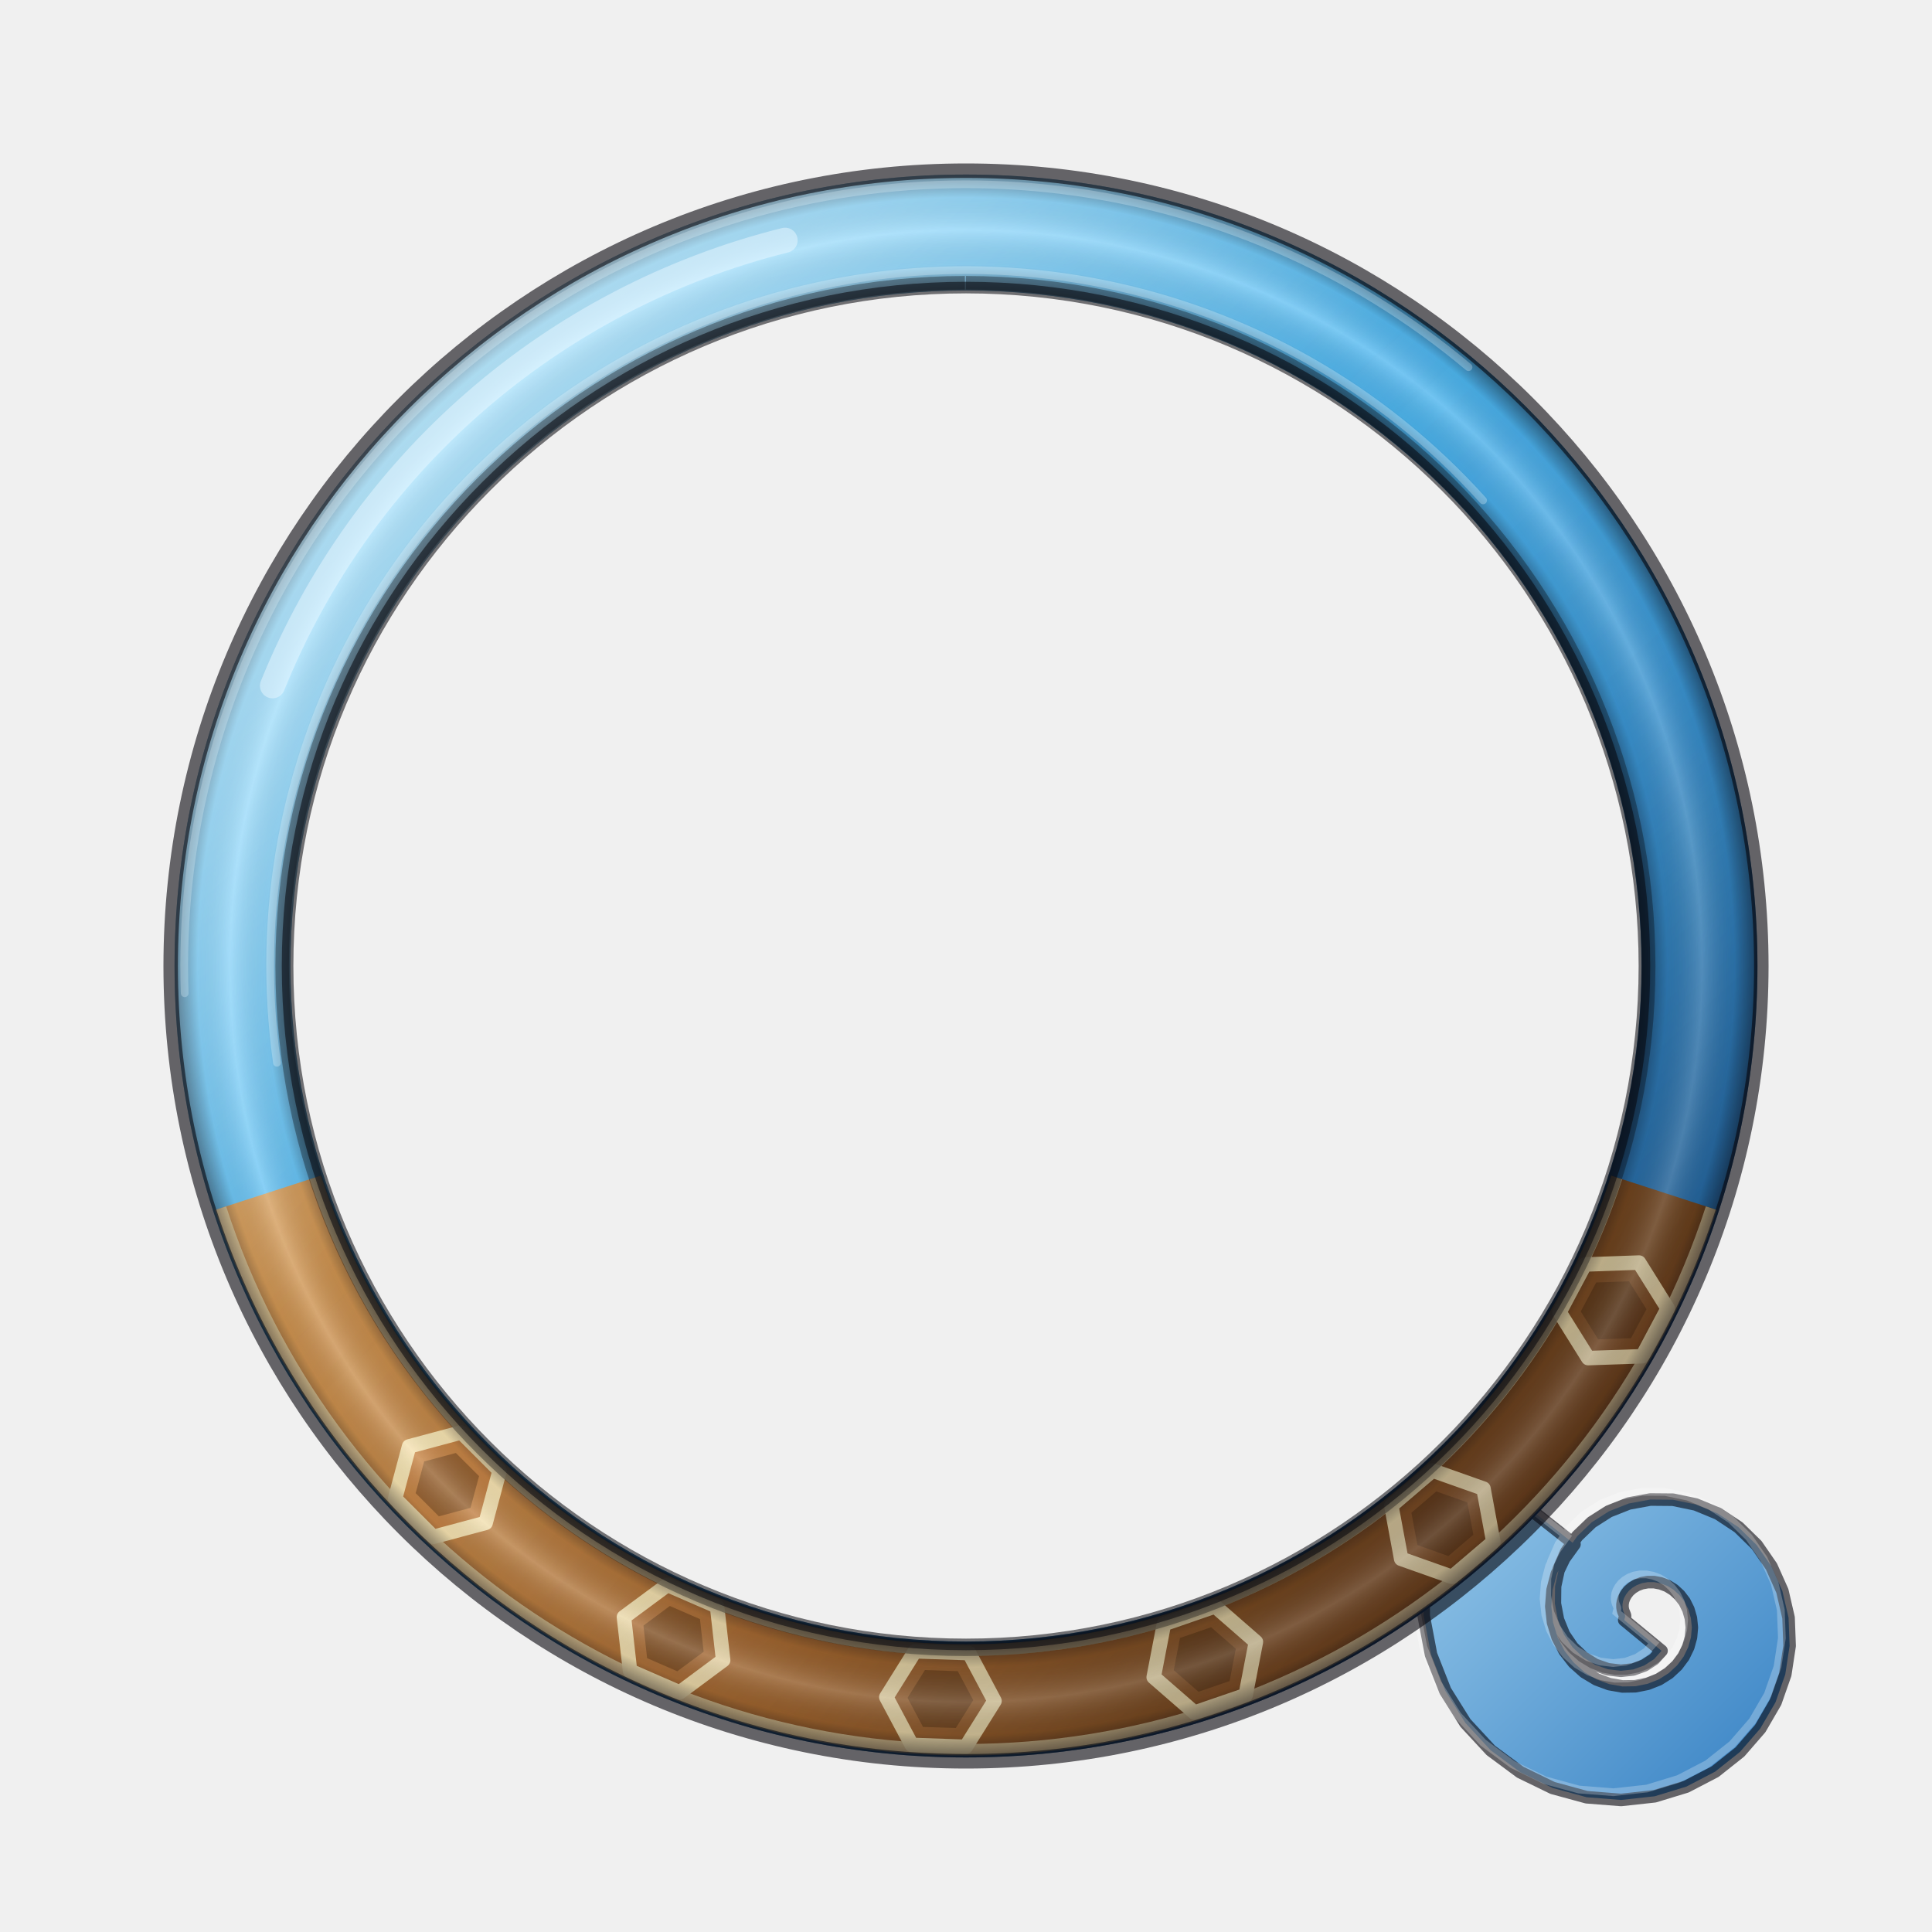
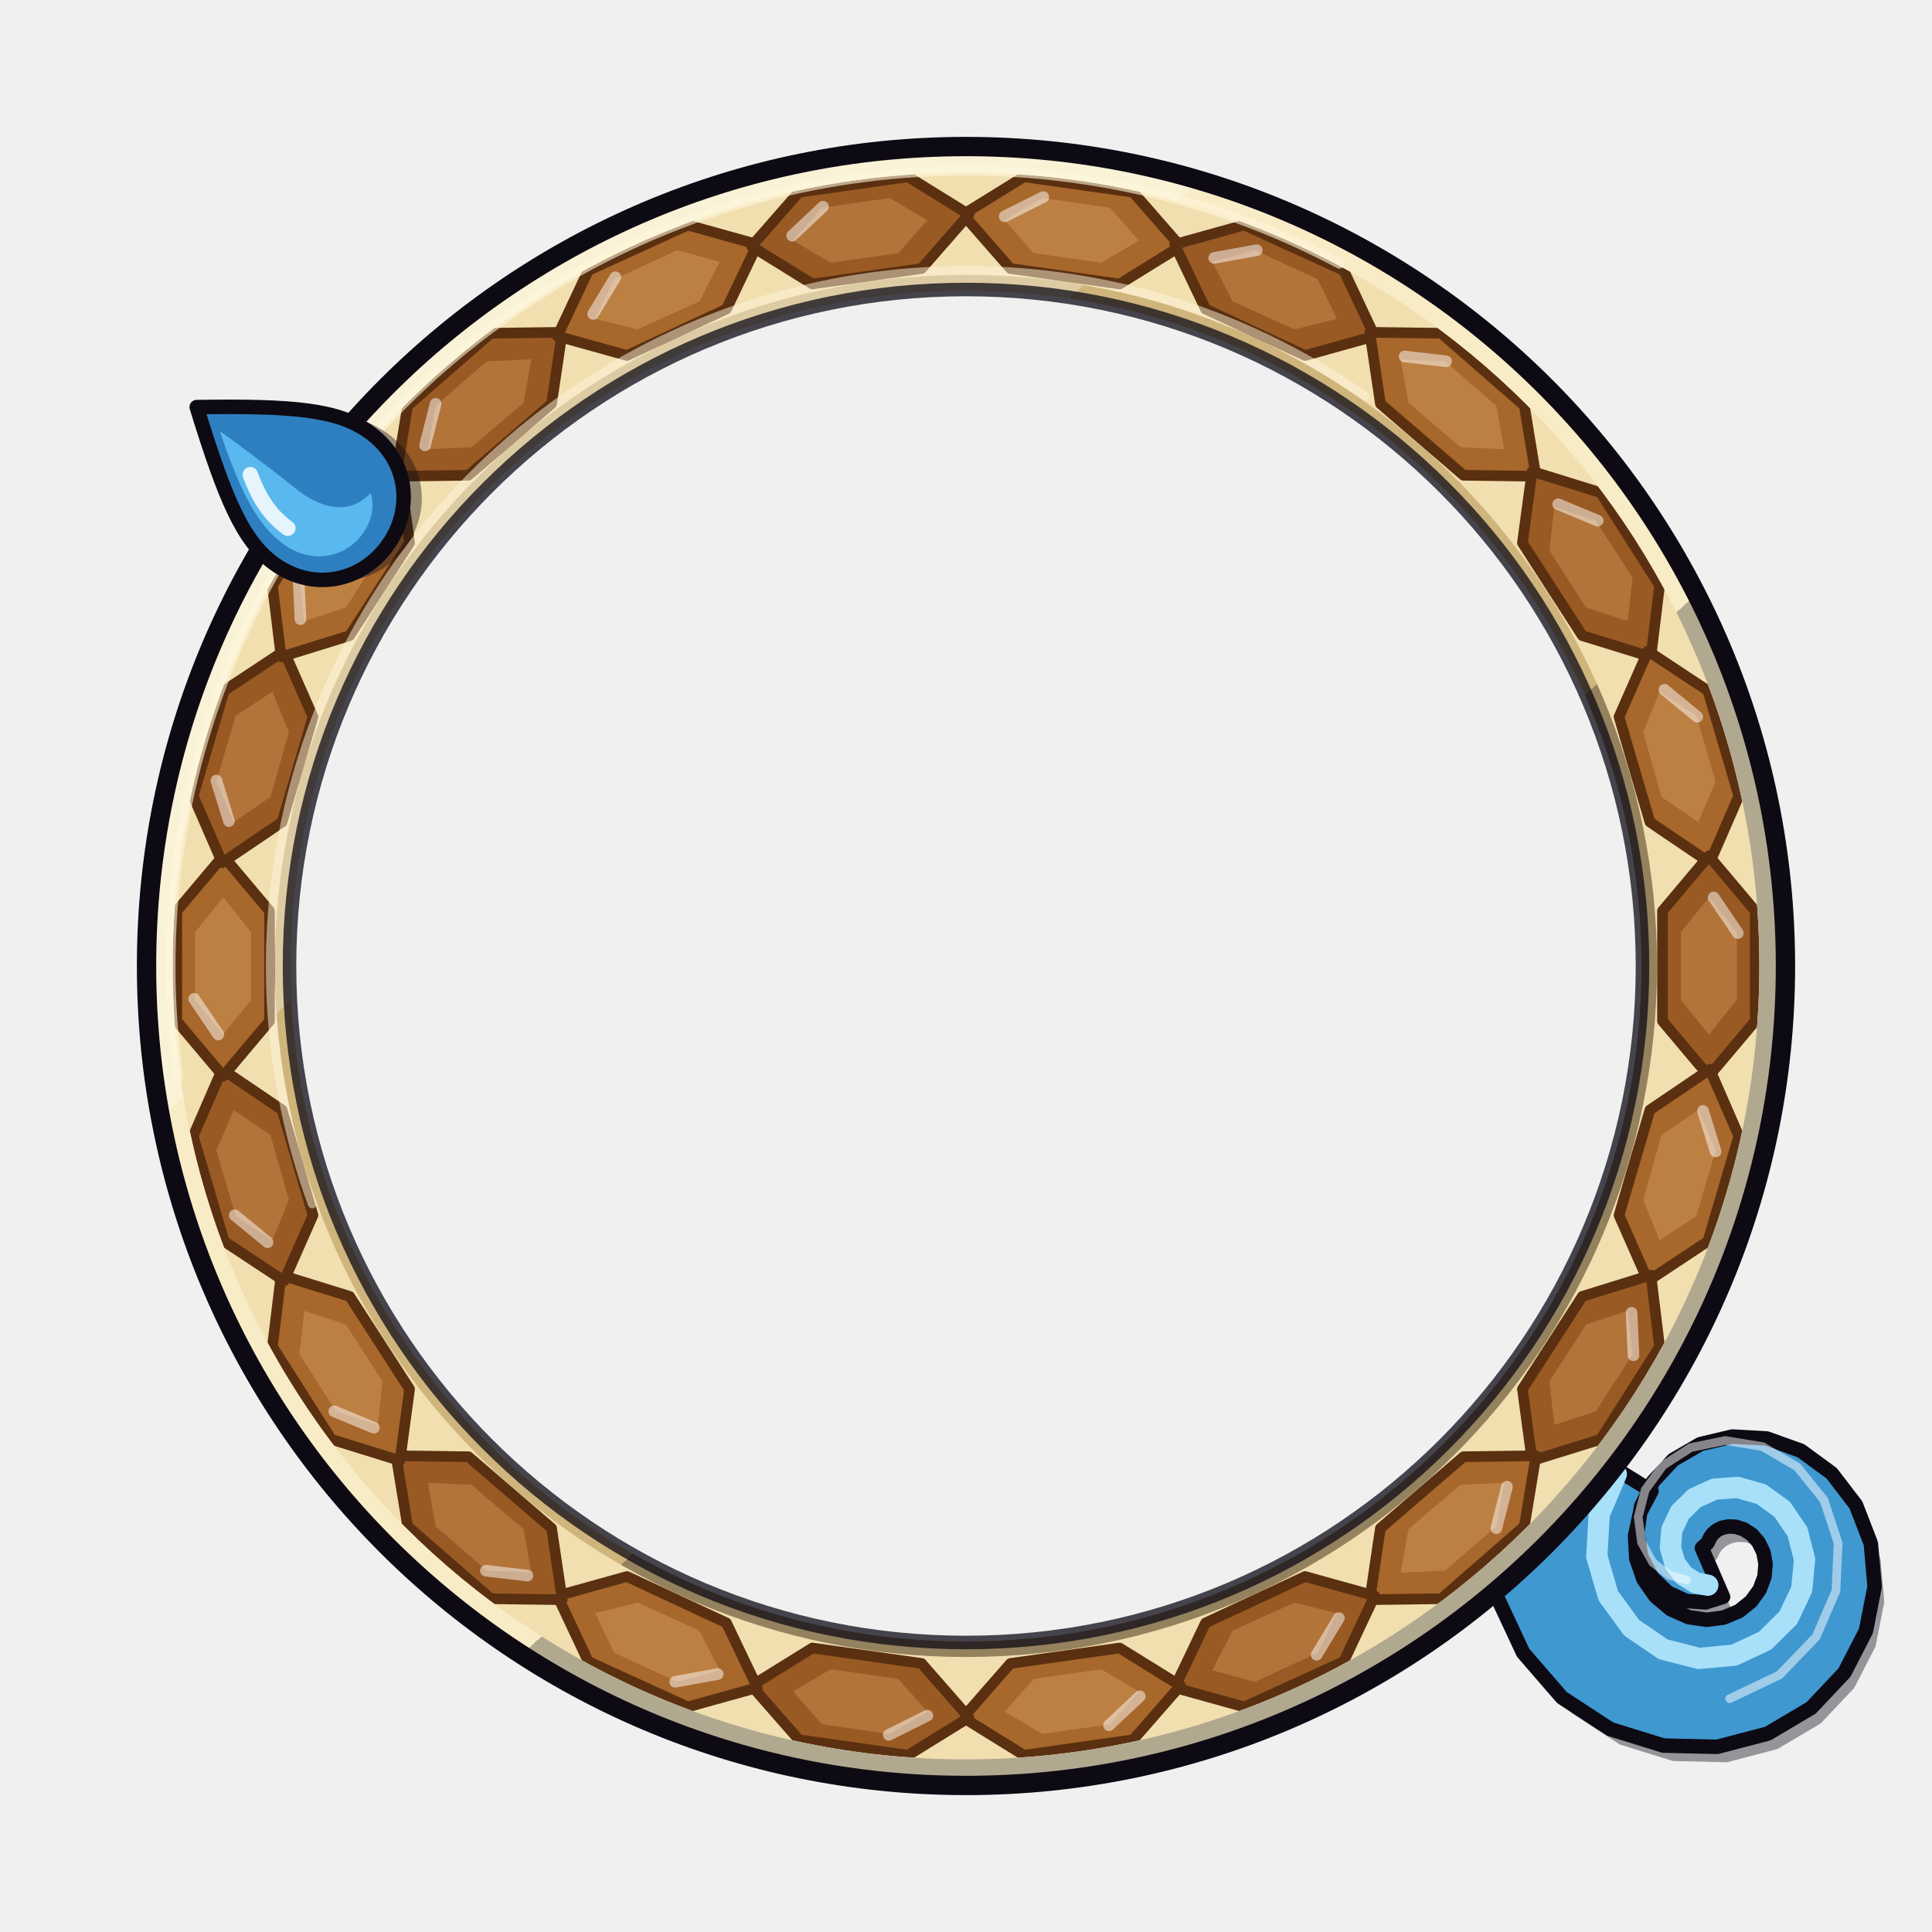
<svg xmlns="http://www.w3.org/2000/svg" viewBox="0 0 200 200" width="200" height="200">
  <defs>
-     <linearGradient id="sb" gradientUnits="userSpaceOnUse" x1="30" y1="22" x2="172" y2="178">
-       <stop offset="0" stop-color="#a8e6ff" />
-       <stop offset="0.45" stop-color="#4bb4ee" />
-       <stop offset="1" stop-color="#1f64ac" />
+     <linearGradient id="ss" gradientUnits="userSpaceOnUse" x1="26" y1="18" x2="174" y2="182">
+       <stop offset="0" stop-color="#fff" stop-opacity="0.3" />
+       <stop offset="0.3" stop-color="#fff" stop-opacity="0.3" />
+       <stop offset="0.3" stop-color="#fff" stop-opacity="0" />
+       <stop offset="0.6" stop-color="#fff" stop-opacity="0" />
+       <stop offset="0.6" stop-color="#0d0a14" stop-opacity="0.3" />
+       <stop offset="1" stop-color="#0d0a14" stop-opacity="0.3" />
    </linearGradient>
-     <radialGradient id="ts" gradientUnits="userSpaceOnUse" cx="100" cy="100" r="81.929">
-       <stop offset="0.854" stop-color="#07060c" stop-opacity="0.5" />
-       <stop offset="0.886" stop-color="#07060c" stop-opacity="0.07" />
-       <stop offset="0.93" stop-color="#fff" stop-opacity="0.2" />
-       <stop offset="0.971" stop-color="#07060c" stop-opacity="0.07" />
-       <stop offset="1" stop-color="#07060c" stop-opacity="0.5" />
-     </radialGradient>
-     <linearGradient id="tl" gradientUnits="userSpaceOnUse" x1="30" y1="22" x2="172" y2="178">
-       <stop offset="0" stop-color="#fff" stop-opacity="0.45" />
-       <stop offset="0.4" stop-color="#fff" stop-opacity="0" />
-       <stop offset="0.62" stop-color="#07060c" stop-opacity="0.04" />
-       <stop offset="1" stop-color="#07060c" stop-opacity="0.34" />
-     </linearGradient>
-     <linearGradient id="ss" gradientUnits="userSpaceOnUse" x1="30" y1="100" x2="170" y2="200">
-       <stop offset="0" stop-color="#d9a05a" />
-       <stop offset="0.5" stop-color="#a96a30" />
-       <stop offset="1" stop-color="#5e3512" />
-     </linearGradient>
-     <linearGradient id="sh" gradientUnits="userSpaceOnUse" x1="30" y1="100" x2="170" y2="200">
-       <stop offset="0" stop-color="#e49a52" />
-       <stop offset="1" stop-color="#6e3e16" />
-     </linearGradient>
-     <linearGradient id="st" gradientUnits="userSpaceOnUse" x1="130" y1="130" x2="190" y2="190">
-       <stop offset="0" stop-color="#cdf1ff" />
-       <stop offset="1" stop-color="#2a78bf" />
-     </linearGradient>
+     <clipPath id="sc">
+       <path d="M17.87 100A82.13 82.13 0 1 1 182.13 100A82.13 82.13 0 1 1 17.87 100ZM28.47 100A71.53 71.53 0 1 0 171.53 100A71.53 71.53 0 1 0 28.47 100Z" clip-rule="evenodd" />
+     </clipPath>
  </defs>
-   <path d="M168.14 167.71L168.18 167.54L168.22 167.42L168.23 167.32L168.22 167.22L168.18 167.12L168.13 166.99L168.06 166.83L168 166.63L167.96 166.38L167.96 166.09L168.01 165.76L168.13 165.41L168.33 165.05L168.61 164.69L168.98 164.37L169.44 164.09L169.97 163.89L170.58 163.78L171.23 163.78L171.91 163.91L172.6 164.17L173.26 164.58L173.86 165.13L174.38 165.81L174.78 166.61L175.04 167.51L175.14 168.48L175.05 169.49L174.77 170.5L174.29 171.49L173.61 172.4L172.75 173.2L171.72 173.85L170.55 174.31L169.28 174.56L167.95 174.58L166.59 174.34L165.27 173.85L164.02 173.1L162.9 172.1L161.96 170.89L161.24 169.49L160.77 167.95L160.59 166.3L160.72 164.61L161.16 162.93L161.93 161.33L162.99 159.86L152 151.19L149.69 154.92L148.14 158.94L147.37 163.1L147.38 167.27L148.14 171.28L149.61 175.02L151.7 178.36L154.33 181.2L157.38 183.46L160.73 185.09L164.25 186.05L167.81 186.33L171.29 185.95L174.57 184.95L177.55 183.4L180.12 181.36L182.22 178.94L183.8 176.22L184.81 173.34L185.26 170.38L185.15 167.46L184.51 164.69L183.38 162.16L181.85 159.94L179.97 158.1L177.84 156.69L175.54 155.74L173.18 155.25L170.84 155.23L168.61 155.64L166.56 156.45L164.77 157.59L163.28 159.02L162.14 160.65L161.37 162.41L160.98 164.21L160.96 166L161.28 167.68L161.9 169.21L162.79 170.52L163.89 171.57L165.13 172.34L166.45 172.8L167.79 172.96L169.07 172.82L170.23 172.4L171.23 171.75L172 170.89Z" fill="url(#st)" stroke="#07060c" stroke-opacity=".6" stroke-width="1.3" stroke-linejoin="round" />
-   <path d="M168.14 167.71L168.18 167.54L168.22 167.42L168.23 167.32L168.22 167.22L168.18 167.12L168.13 166.99L168.06 166.83L168 166.63L167.96 166.38L167.96 166.09L168.01 165.76L168.13 165.41L168.33 165.05L168.61 164.69L168.98 164.37L169.44 164.09L169.97 163.89L170.58 163.78L171.23 163.78L171.91 163.91L172.6 164.17L173.26 164.58L173.86 165.13L174.38 165.81L174.78 166.61L175.04 167.51L175.14 168.48L175.05 169.49L174.77 170.5L174.29 171.49L173.61 172.4L172.75 173.2L171.72 173.85L170.55 174.31L169.28 174.56L167.95 174.58L166.59 174.34L165.27 173.85L164.02 173.1L162.9 172.1L161.96 170.89L161.24 169.49L160.77 167.95L160.59 166.3L160.72 164.61L161.16 162.93L161.93 161.33L162.99 159.86L152 151.19L149.69 154.92L148.14 158.94L147.37 163.1L147.38 167.27L148.14 171.28L149.61 175.02L151.7 178.36L154.33 181.2L157.38 183.46L160.73 185.09L164.25 186.05L167.81 186.33L171.29 185.95L174.57 184.95L177.55 183.4L180.12 181.36L182.22 178.94L183.8 176.22L184.81 173.34L185.26 170.38L185.15 167.46L184.51 164.69L183.38 162.16L181.85 159.94L179.97 158.1L177.84 156.69L175.54 155.74L173.18 155.25L170.84 155.23L168.61 155.64L166.56 156.45L164.77 157.59L163.28 159.02L162.14 160.65L161.37 162.41L160.98 164.21L160.96 166L161.28 167.68L161.9 169.21L162.79 170.52L163.89 171.57L165.13 172.34L166.45 172.8L167.79 172.96L169.07 172.82L170.23 172.4L171.23 171.75L172 170.89Z" fill="none" stroke="#fff" stroke-opacity=".25" stroke-width=".8" transform="translate(-.8 -.8)" />
-   <path d="M18.07 100A81.93 81.93 0 1 1 181.93 100A81.93 81.93 0 1 1 18.07 100ZM30.07 100A69.93 69.93 0 1 0 169.93 100A69.93 69.93 0 1 0 30.07 100Z" fill="url(#sb)" />
-   <path d="M177.63 125.22A81.63 81.63 0 0 1 22.37 125.22L33.21 121.7A70.23 70.23 0 0 0 166.79 121.7Z" fill="url(#ss)" />
-   <path d="M164.41 140.59L161.44 135.84L164.07 130.9L169.67 130.7L172.64 135.45L170.01 140.4Z" fill="url(#sh)" stroke="#f6e3b0" stroke-width="1.5" stroke-linejoin="round" />
-   <path d="M165.44 138.65L163.64 135.76L165.24 132.76L168.64 132.64L170.44 135.53L168.84 138.53Z" fill="#3e2108" fill-opacity=".35" />
-   <path d="M145.05 161.37L144.03 155.87L148.29 152.23L153.57 154.1L154.59 159.61L150.33 163.24Z" fill="url(#sh)" stroke="#f6e3b0" stroke-width="1.5" stroke-linejoin="round" />
-   <path d="M146.73 159.94L146.11 156.6L148.69 154.39L151.9 155.53L152.52 158.87L149.93 161.08Z" fill="#3e2108" fill-opacity=".35" />
-   <path d="M119.43 173.62L120.49 168.12L125.79 166.29L130.01 169.97L128.95 175.47L123.65 177.29Z" fill="url(#sh)" stroke="#f6e3b0" stroke-width="1.5" stroke-linejoin="round" />
-   <path d="M121.51 172.9L122.15 169.56L125.37 168.45L127.93 170.68L127.29 174.02L124.07 175.13Z" fill="#3e2108" fill-opacity=".35" />
-   <path d="M91.75 175.69L94.72 170.94L100.32 171.13L102.95 176.08L99.98 180.83L94.38 180.63Z" fill="url(#sh)" stroke="#f6e3b0" stroke-width="1.5" stroke-linejoin="round" />
-   <path d="M93.95 175.76L95.75 172.88L99.15 173L100.75 176L98.95 178.88L95.55 178.77Z" fill="#3e2108" fill-opacity=".35" />
-   <path d="M64.59 167.4L69.09 164.07L74.23 166.3L74.86 171.86L70.36 175.2L65.22 172.96Z" fill="url(#sh)" stroke="#f6e3b0" stroke-width="1.5" stroke-linejoin="round" />
-   <path d="M66.61 168.28L69.34 166.25L72.46 167.61L72.84 170.99L70.11 173.01L66.99 171.65Z" fill="#3e2108" fill-opacity=".35" />
-   <path d="M42.35 149.73L47.76 148.28L51.72 152.24L50.27 157.65L44.86 159.1L40.9 155.14Z" fill="url(#sh)" stroke="#f6e3b0" stroke-width="1.5" stroke-linejoin="round" />
-   <path d="M43.91 151.29L47.19 150.41L49.59 152.81L48.71 156.09L45.43 156.97L43.03 154.57Z" fill="#3e2108" fill-opacity=".35" />
-   <path d="M177.16 125.07A81.13 81.13 0 0 1 22.84 125.07" fill="none" stroke="#f6e3b0" stroke-opacity=".8" stroke-width="1.2" />
-   <path d="M167.36 121.89A70.83 70.83 0 0 1 32.64 121.89" fill="none" stroke="#f6e3b0" stroke-opacity=".8" stroke-width="1.2" />
-   <path d="M18.07 100A81.93 81.93 0 1 1 181.93 100A81.93 81.93 0 1 1 18.07 100ZM30.07 100A69.93 69.93 0 1 0 169.93 100A69.93 69.93 0 1 0 30.07 100Z" fill="url(#ts)" />
-   <path d="M18.07 100A81.93 81.93 0 1 1 181.93 100A81.93 81.93 0 1 1 18.07 100ZM30.07 100A69.93 69.93 0 1 0 169.93 100A69.93 69.93 0 1 0 30.07 100Z" fill="url(#tl)" />
-   <path d="M100 29.27A70.73 70.73 0 1 1 99.88 29.27" fill="none" stroke="#07060c" stroke-opacity=".34" stroke-width="1.4" />
-   <path d="M28.67 110.02A72.03 72.03 0 0 1 153.53 51.8" fill="none" stroke="#eaf8ff" stroke-opacity=".3" stroke-width=".8" stroke-linecap="round" />
-   <path d="M19.12 102.82A80.93 80.93 0 0 1 152.02 38.01" fill="none" stroke="#eaf8ff" stroke-opacity=".28" stroke-width=".8" stroke-linecap="round" />
-   <path d="M28.21 70.99A77.43 77.43 0 0 1 81.27 24.87" fill="none" stroke="#eaf8ff" stroke-opacity="0.5" stroke-width="2.6" stroke-linecap="round" />
-   <circle cx="100" cy="100" r="82.33" fill="none" stroke="#07060c" stroke-opacity="0.6" stroke-width="1.5" />
-   <circle cx="100" cy="100" r="70.23" fill="none" stroke="#07060c" stroke-opacity="0.55" stroke-width="1.2" />
+   <path d="M176.18 160.26L176.42 160.03L176.61 159.88L176.74 159.75L176.83 159.58L176.93 159.36L177.08 159.08L177.33 158.75L177.71 158.43L178.24 158.16L178.91 158.02L179.69 158.05L180.52 158.32L181.33 158.84L182.03 159.63L182.54 160.66L182.77 161.88L182.66 163.21L182.16 164.55L181.27 165.78L180.01 166.79L178.43 167.45L176.65 167.68L174.78 167.4L172.96 166.59L171.37 165.26L170.13 163.48L169.39 161.34L169.26 158.99L169.78 156.59L170.96 154.35L157.37 145.92L154.73 152.27L153.96 158.93L154.99 165.35L157.67 171.09L161.69 175.73L166.68 178.99L172.19 180.7L177.77 180.83L183 179.46L187.49 176.8L190.94 173.14L193.16 168.83L194.06 164.25L193.67 159.79L192.12 155.78L189.61 152.51L186.43 150.18L182.89 148.91L179.32 148.71L176 149.5L173.21 151.12L171.13 153.36L169.88 155.96L169.49 158.65L169.91 161.18L171.02 163.3L172.65 164.86L174.57 165.74L176.56 165.88L178.37 165.31Z" fill="#0d0a14" fill-opacity=".4" transform="translate(1 1.6)" />
+   <path d="M176.18 160.26L176.42 160.03L176.61 159.88L176.74 159.75L176.83 159.58L176.93 159.36L177.08 159.08L177.33 158.75L177.71 158.43L178.24 158.16L178.91 158.02L179.69 158.05L180.52 158.32L181.33 158.84L182.03 159.63L182.54 160.66L182.77 161.88L182.66 163.21L182.16 164.55L181.27 165.78L180.01 166.79L178.43 167.45L176.65 167.68L174.78 167.4L172.96 166.59L171.37 165.26L170.13 163.48L169.39 161.34L169.26 158.99L169.78 156.59L170.96 154.35L157.37 145.92L154.73 152.27L153.96 158.93L154.99 165.35L157.67 171.09L161.69 175.73L166.68 178.99L172.19 180.7L177.77 180.83L183 179.46L187.49 176.8L190.94 173.14L193.16 168.83L194.06 164.25L193.67 159.79L192.12 155.78L189.61 152.51L186.43 150.18L182.89 148.91L179.32 148.71L176 149.5L173.21 151.12L171.13 153.36L169.88 155.96L169.49 158.65L169.91 161.18L171.02 163.3L172.65 164.86L174.57 165.74L176.56 165.88L178.37 165.31Z" fill="#3f98d0" stroke="#0d0a14" stroke-opacity="1" stroke-width="1.5" stroke-linejoin="round" />
+   <path d="M176.79 164.1L175.53 163.85L174.32 163.09L173.39 161.84L172.92 160.2L173.07 158.36L173.92 156.57L175.43 155.09L177.48 154.16L179.88 153.98L182.32 154.67L184.49 156.24L186.08 158.58L186.81 161.45L186.51 164.54L185.12 167.47L182.71 169.85L179.52 171.34L175.86 171.68L172.17 170.73L168.9 168.5L166.49 165.19L165.3 161.13L165.55 156.76L167.32 152.6" fill="none" stroke="#a8e0fa" stroke-width="2.2" stroke-linecap="round" stroke-linejoin="round" />
+   <path d="M175.8 164.97L173.97 164.46L172.29 163.14L171.13 161.06L170.79 158.44L171.51 155.64L173.36 153.1L176.21 151.26L179.79 150.52L183.65 151.15L187.25 153.25L190.02 156.69L191.48 161.14L191.26 166.08L189.2 170.85L185.41 174.79L180.25 177.25" fill="none" stroke="#fff" stroke-opacity=".5" stroke-width=".9" stroke-linecap="round" transform="translate(-1.2 -1.4)" />
+   <path d="M16.07 100A83.93 83.93 0 1 1 183.93 100A83.93 83.93 0 1 1 16.07 100ZM30.07 100A69.93 69.93 0 1 0 169.93 100A69.93 69.93 0 1 0 30.07 100Z" fill="#f1dfb0" />
+   <g clip-path="url(#sc)">
+     <g stroke="#5a3010" stroke-width="1.1" stroke-linejoin="round">
+       <path d="M99.7 22.2L106 18.3L117.3 19.9L122.2 25.5L115.9 29.4L104.6 27.8Z" fill="#a8672b" />
+       <path d="M121.6 25.3L128.8 23.3L139.1 28L142.3 34.8L135.1 36.8L124.8 32Z" fill="#9a5a24" />
+       <path d="M141.8 34.4L149.2 34.5L157.8 42L159 49.3L151.5 49.2L142.9 41.8Z" fill="#a8672b" />
+       <path d="M158.6 48.8L165.7 51L171.8 60.6L170.9 68L163.8 65.8L157.6 56.2Z" fill="#9a5a24" />
+       <path d="M170.6 67.4L176.8 71.5L180 82.4L177 89.3L170.8 85.1L167.6 74.2Z" fill="#a8672b" />
+       <path d="M176.9 88.6L181.7 94.3L181.7 105.7L176.9 111.4L172.1 105.7L172.1 94.3Z" fill="#9a5a24" />
+       <path d="M177 110.7L180 117.6L176.8 128.5L170.6 132.6L167.6 125.8L170.8 114.9Z" fill="#a8672b" />
+       <path d="M170.9 132L171.8 139.4L165.7 149L158.6 151.2L157.6 143.8L163.8 134.2Z" fill="#9a5a24" />
+       <path d="M159 150.7L157.8 158L149.2 165.5L141.8 165.6L142.9 158.2L151.5 150.8Z" fill="#a8672b" />
+       <path d="M142.3 165.2L139.1 172L128.8 176.7L121.6 174.7L124.8 168L135.1 163.2Z" fill="#9a5a24" />
+       <path d="M122.2 174.5L117.3 180.1L106 181.7L99.7 177.8L104.6 172.2L115.9 170.6Z" fill="#a8672b" />
+       <path d="M100.3 177.8L94 181.7L82.7 180.1L77.8 174.5L84.1 170.6L95.4 172.2Z" fill="#9a5a24" />
+       <path d="M78.4 174.7L71.2 176.7L60.9 172L57.7 165.2L64.9 163.2L75.2 168Z" fill="#a8672b" />
+       <path d="M58.2 165.6L50.8 165.5L42.2 158L41 150.7L48.5 150.8L57.1 158.2Z" fill="#9a5a24" />
+       <path d="M41.4 151.2L34.3 149L28.2 139.4L29.1 132L36.2 134.2L42.4 143.8Z" fill="#a8672b" />
+       <path d="M29.4 132.6L23.2 128.5L20 117.6L23 110.7L29.2 114.9L32.4 125.8Z" fill="#9a5a24" />
+       <path d="M23.1 111.4L18.3 105.7L18.3 94.3L23.1 88.6L27.9 94.3L27.9 105.7Z" fill="#a8672b" />
+       <path d="M23 89.3L20 82.4L23.2 71.5L29.4 67.4L32.4 74.2L29.2 85.1Z" fill="#9a5a24" />
+       <path d="M29.1 68L28.2 60.6L34.3 51L41.4 48.8L42.4 56.2L36.2 65.8Z" fill="#a8672b" />
+       <path d="M41 49.3L42.2 42L50.8 34.5L58.2 34.4L57.1 41.8L48.5 49.2Z" fill="#9a5a24" />
+       <path d="M57.7 34.8L60.9 28L71.2 23.3L78.4 25.3L75.2 32L64.9 36.8Z" fill="#a8672b" />
+       <path d="M77.8 25.5L82.7 19.9L94 18.3L100.3 22.2L95.4 27.8L84.1 29.4Z" fill="#9a5a24" />
+     </g>
+     <path d="M104 22.8L107.9 20.5L114.9 21.5L117.9 24.9L114 27.2L107 26.2Z" fill="#bd8043" />
+     <path d="M125.5 27.1L129.9 25.9L136.4 28.9L138.4 33L134 34.1L127.6 31.2Z" fill="#b3743a" />
+     <path d="M145 37.2L149.6 37.4L154.9 42L155.7 46.5L151.2 46.3L145.8 41.7Z" fill="#bd8043" />
+     <path d="M160.9 52.5L165.2 53.9L169 59.8L168.5 64.3L164.2 62.9L160.4 57Z" fill="#b3743a" />
+     <path d="M171.8 71.6L175.6 74.1L177.6 80.9L175.8 85.1L172 82.5L170.1 75.8Z" fill="#bd8043" />
+     <path d="M176.9 92.9L179.8 96.5L179.8 103.5L176.9 107.1L174 103.5L174 96.5Z" fill="#b3743a" />
+     <path d="M175.8 114.9L177.6 119.1L175.6 125.9L171.8 128.4L170.1 124.2L172 117.5Z" fill="#bd8043" />
+     <path d="M168.5 135.7L169 140.2L165.2 146.1L160.9 147.5L160.4 143L164.2 137.1Z" fill="#b3743a" />
+     <path d="M155.7 153.5L154.9 158L149.6 162.6L145 162.8L145.8 158.3L151.2 153.7Z" fill="#bd8043" />
+     <path d="M138.4 167L136.4 171.1L129.9 174.1L125.5 172.9L127.6 168.8L134 165.9Z" fill="#b3743a" />
+     <path d="M117.9 175.1L114.9 178.5L107.9 179.5L104 177.2L107 173.8L114 172.8Z" fill="#bd8043" />
+     <path d="M96 177.2L92.1 179.5L85.1 178.5L82.1 175.1L86 172.8L93 173.8Z" fill="#b3743a" />
+     <path d="M74.5 172.9L70.1 174.1L63.6 171.1L61.6 167L66 165.9L72.4 168.8Z" fill="#bd8043" />
+     <path d="M55 162.8L50.4 162.6L45.1 158L44.3 153.5L48.8 153.7L54.2 158.3Z" fill="#b3743a" />
+     <path d="M39.1 147.5L34.8 146.1L31 140.2L31.5 135.7L35.8 137.1L39.6 143Z" fill="#bd8043" />
+     <path d="M28.2 128.4L24.4 125.9L22.4 119.1L24.2 114.9L28 117.5L29.9 124.2Z" fill="#b3743a" />
+     <path d="M23.1 107.1L20.2 103.5L20.2 96.5L23.1 92.9L26 96.5L26 103.5Z" fill="#bd8043" />
+     <path d="M24.2 85.1L22.4 80.9L24.4 74.1L28.2 71.6L29.9 75.8L28 82.5Z" fill="#b3743a" />
+     <path d="M31.5 64.3L31 59.8L34.8 53.9L39.1 52.5L39.6 57L35.8 62.9Z" fill="#bd8043" />
+     <path d="M44.3 46.5L45.1 42L50.4 37.4L55 37.2L54.2 41.7L48.8 46.3Z" fill="#b3743a" />
+     <path d="M61.6 33L63.6 28.9L70.1 25.9L74.5 27.1L72.4 31.2L66 34.1Z" fill="#bd8043" />
+     <path d="M82.1 24.9L85.1 21.5L92.1 20.5L96 22.8L93 26.2L86 27.2Z" fill="#b3743a" />
+     <path d="M104 22.4L108 20.4M125.7 26.7L130.1 25.9M145.4 36.9L149.7 37.4M161.3 52.2L165.4 53.9M172.3 71.4L175.7 74.2M177.4 92.9L179.9 96.6M176.3 115L177.6 119.2M168.9 135.9L169.1 140.3M156 153.9L154.9 158.2M138.6 167.5L136.3 171.3M118 175.6L114.8 178.6M96 177.6L92 179.6M74.3 173.3L69.9 174.1M54.6 163.1L50.3 162.6M38.7 147.8L34.6 146.1M27.7 128.6L24.3 125.8M22.6 107.1L20.1 103.4M23.7 85L22.4 80.8M31.1 64.1L30.9 59.7M44 46.1L45.1 41.8M61.4 32.5L63.7 28.7M82 24.4L85.2 21.4" fill="none" stroke="#fff" stroke-opacity=".5" stroke-width="1.2" stroke-linecap="round" />
+   </g>
+   <path d="M28.47 100A71.53 71.53 0 1 1 171.53 100A71.53 71.53 0 1 1 28.47 100ZM30.07 100A69.93 69.93 0 1 0 169.93 100A69.93 69.93 0 1 0 30.07 100Z" fill="#cfb57c" />
+   <path d="M16.07 100A83.93 83.93 0 1 1 183.93 100A83.93 83.93 0 1 1 16.07 100ZM17.87 100A82.13 82.13 0 1 0 182.13 100A82.13 82.13 0 1 0 17.87 100Z" fill="#f8ecc6" />
+   <path d="M28.47 100A71.53 71.53 0 1 1 171.53 100A71.53 71.53 0 1 1 28.47 100ZM30.07 100A69.93 69.93 0 1 0 169.93 100A69.93 69.93 0 1 0 30.07 100Z" fill="url(#ss)" />
+   <path d="M16.07 100A83.93 83.93 0 1 1 183.93 100A83.93 83.93 0 1 1 16.07 100ZM17.87 100A82.13 82.13 0 1 0 182.13 100A82.13 82.13 0 1 0 17.87 100Z" fill="url(#ss)" />
+   <circle cx="100" cy="100" r="84.83" fill="none" stroke="#0d0a14" stroke-width="2" />
+   <circle cx="100" cy="100" r="70.03" fill="none" stroke="#0d0a14" stroke-opacity=".75" stroke-width="1.4" />
+   <path d="M32.32 124.64A72.03 72.03 0 0 1 141.31 41" fill="none" stroke="#fff7dc" stroke-opacity=".5" stroke-width=".9" stroke-linecap="round" />
+   <path d="M18.47 111.46A82.33 82.33 0 0 1 138.65 27.31" fill="none" stroke="#fff7dc" stroke-opacity=".6" stroke-width="1" stroke-linecap="round" />
+   <g transform="translate(32.5 50.96) rotate(306)">
+     <path d="M0 -15C-6 -7 -8.4 -3 -8.4 1C-8.4 6 -4.6 9.4 0 9.4C4.6 9.4 8.4 6 8.4 1C8.4 -3 6 -7 0 -15Z" fill="#0d0a14" fill-opacity=".4" transform="translate(1 1.6)" />
+     <path d="M0 -15C-6 -7 -8.4 -3 -8.4 1C-8.4 6 -4.6 9.4 0 9.4C4.6 9.4 8.4 6 8.4 1C8.4 -3 6 -7 0 -15Z" fill="#2e7fc0" stroke="#0d0a14" stroke-opacity="1" stroke-width="1.5" stroke-linejoin="round" />
+     <path d="M-0.6 -11.6C-4.6 -6 -6.2 -2.6 -6.2 0.6C-6.2 4.4 -3.4 6.6 -0.6 6.6C1.4 6.6 2.6 5.8 3.4 4.8C0.4 4.4 -1 2 -0.8 -2C-0.6 -6 -0.6 -9 -0.6 -11.6Z" fill="#59b8ee" />
+     <path d="M-4.6 0C-4.6 -2.6 -3.6 -4.6 -2.4 -6.4" fill="none" stroke="#fff" stroke-opacity=".85" stroke-width="1.6" stroke-linecap="round" />
+   </g>
</svg>
